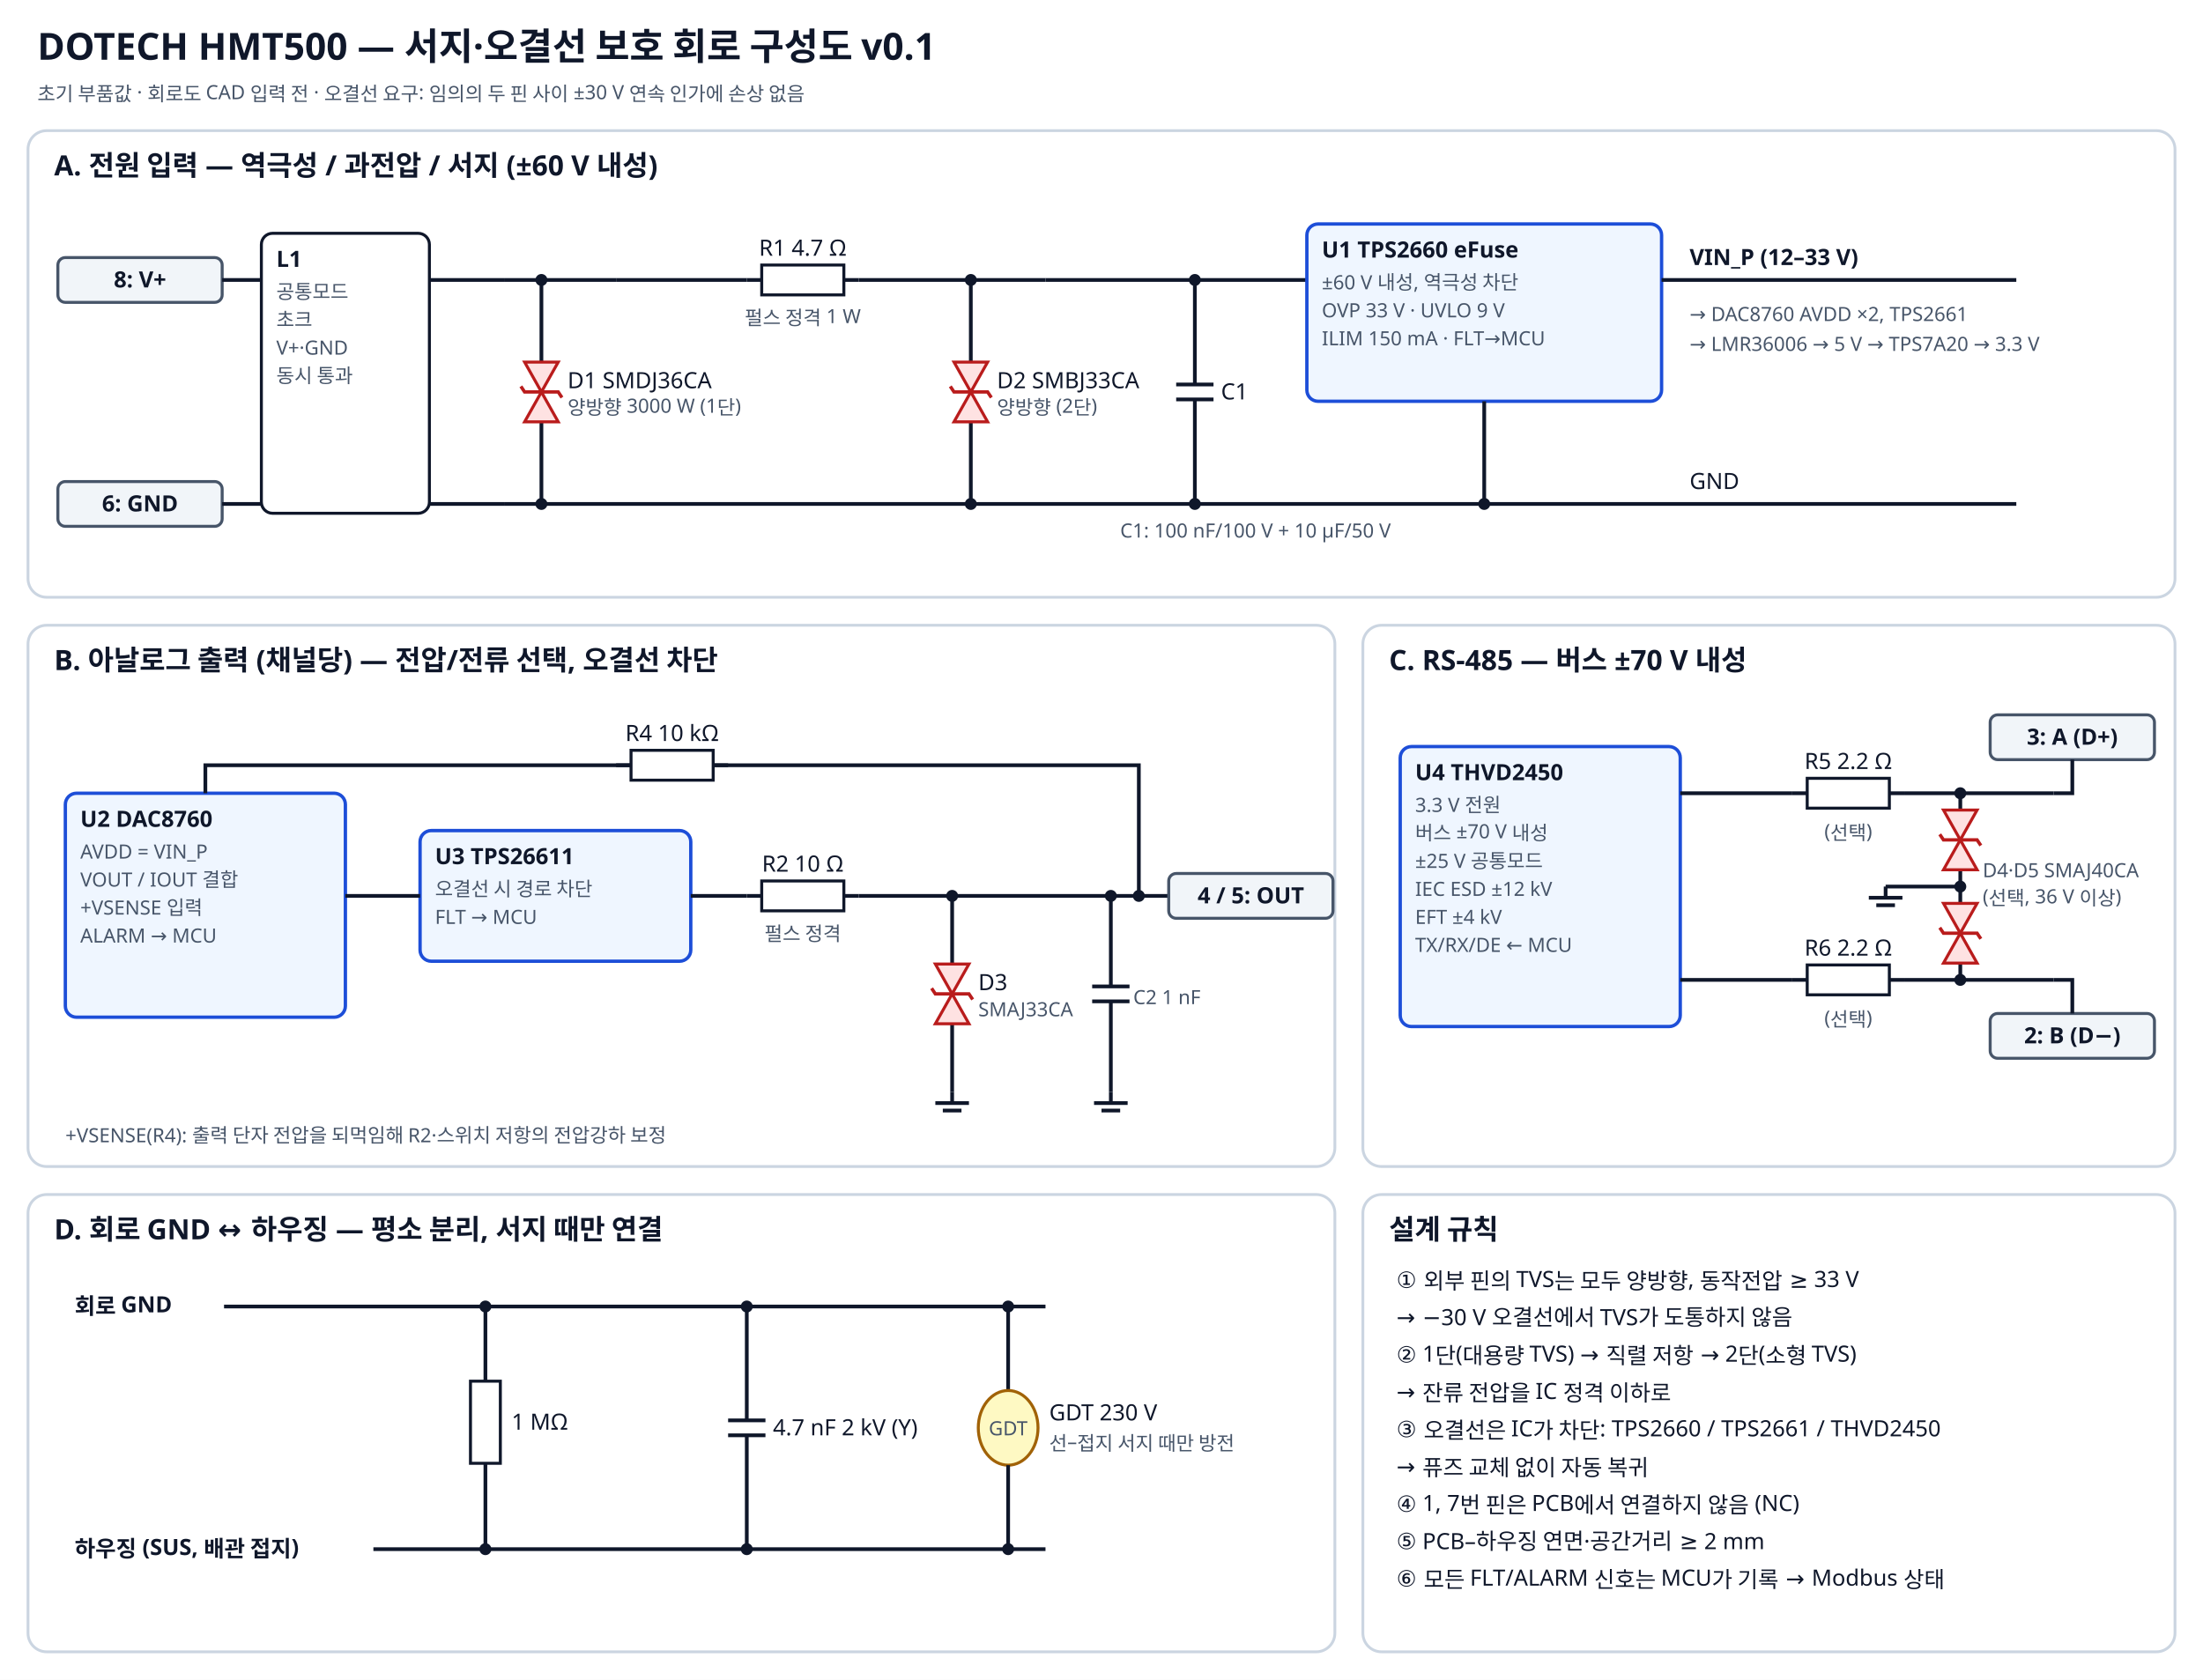
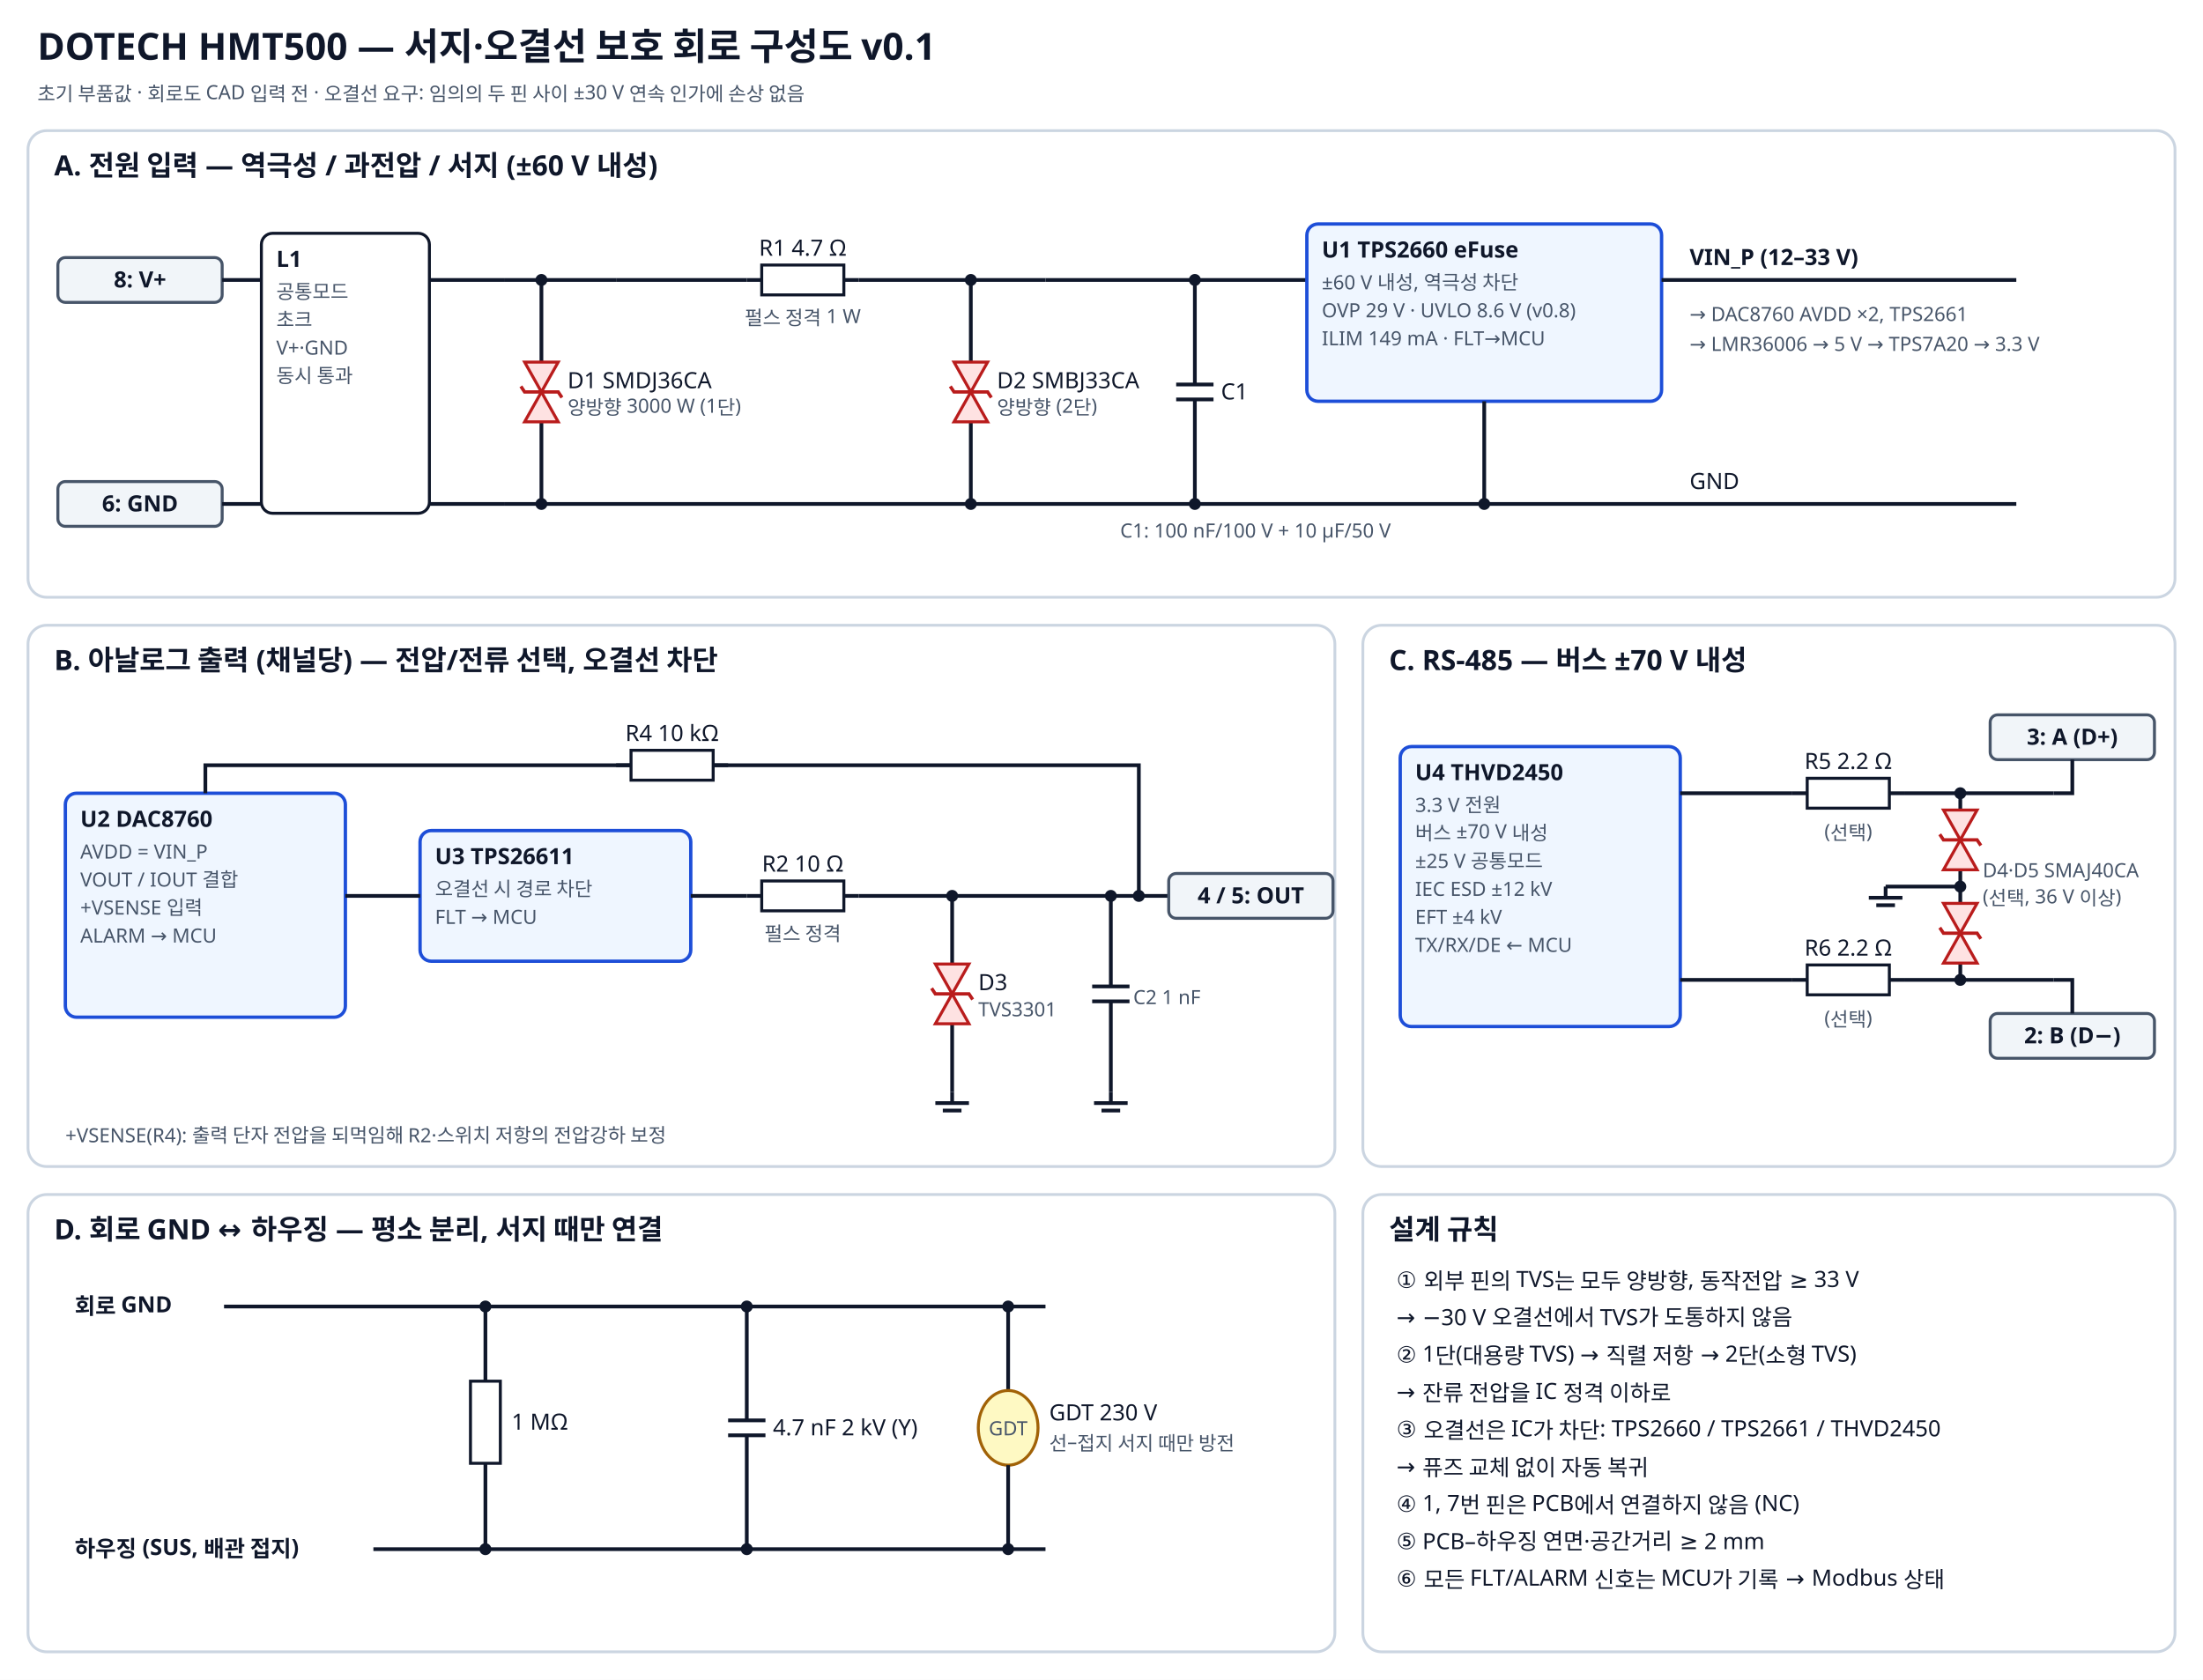
<svg xmlns="http://www.w3.org/2000/svg" viewBox="0 0 1180 900" width="1180" height="900" font-family="'Noto Sans KR','Malgun Gothic','NanumGothic',sans-serif">
  <rect width="100%" height="100%" fill="#fff" />
  <style>.w{stroke:#0f172a;stroke-width:2;fill:none}.t{font-size:12px;fill:#0f172a}.s{font-size:10.5px;fill:#475569}.h{font-size:15px;font-weight:700;fill:#0f172a}.b{fill:#fff;stroke:#0f172a;stroke-width:1.6}.ic{fill:#eff6ff;stroke:#1d4ed8;stroke-width:1.8}.pin{fill:#f1f5f9;stroke:#475569;stroke-width:1.6}</style>
  <text x="20" y="32" font-size="20" font-weight="700" fill="#0f172a">DOTECH HMT500 — 서지·오결선 보호 회로 구성도 v0.1</text>
  <text x="20" y="54" class="s">초기 부품값 · 회로도 CAD 입력 전 · 오결선 요구: 임의의 두 핀 사이 ±30 V 연속 인가에 손상 없음</text>
  <rect x="15" y="70" width="1150" height="250" rx="10" fill="none" stroke="#cbd5e1" stroke-width="1.5" />
  <text x="29" y="94" class="h">A. 전원 입력 — 역극성 / 과전압 / 서지 (±60 V 내성)</text>
  <rect class="pin" x="31" y="138" width="88" height="24" rx="4" />
  <text x="75" y="154" class="t" text-anchor="middle" font-weight="700">8: V+</text>
  <rect class="pin" x="31" y="258" width="88" height="24" rx="4" />
  <text x="75" y="274" class="t" text-anchor="middle" font-weight="700">6: GND</text>
  <rect class="b" x="140" y="125" width="90" height="150" rx="6" />
  <text x="148" y="143" class="t" font-weight="700">L1</text>
  <text x="148" y="160" class="s">공통모드</text>
  <text x="148" y="175" class="s">초크</text>
  <text x="148" y="190" class="s">V+·GND</text>
  <text x="148" y="205" class="s">동시 통과</text>
  <path class="w" d="M119,150 L140,150" />
  <path class="w" d="M230,150 L270,150" />
  <path class="w" d="M119,270 L140,270" />
  <path class="w" d="M230,270 L270,270" />
  <circle cx="290" cy="150" r="3.2" fill="#0f172a" />
  <circle cx="290" cy="270" r="3.2" fill="#0f172a" />
  <path class="w" d="M270,150 L330,150" />
  <path class="w" d="M270,270 L1080,270" />
  <path class="w" d="M290,150 L290,194.0" />
  <path class="w" d="M290,226.0 L290,270" />
  <path d="M281,194.0 L299,194.0 L290,210.0 Z" fill="#fee2e2" stroke="#b91c1c" stroke-width="1.6" />
  <path d="M281,226.0 L299,226.0 L290,210.0 Z" fill="#fee2e2" stroke="#b91c1c" stroke-width="1.6" />
  <path d="M279,207.0 L281,210.0 L299,210.0 L301,213.0" stroke="#b91c1c" stroke-width="1.8" fill="none" />
  <text x="304" y="208.0" class="t">D1 SMDJ36CA</text>
  <text x="304" y="222.0" class="s">양방향 3000 W (1단)</text>
  <path class="w" d="M400,150 L408,150" />
  <rect class="b" x="408" y="142" width="44" height="16" />
  <path class="w" d="M452,150 L460,150" />
  <text x="430" y="137" class="t" text-anchor="middle">R1 4.7 Ω</text>
  <text x="430" y="174" class="s" text-anchor="middle">펄스 정격 1 W</text>
  <path class="w" d="M330,150 L400,150" />
  <path class="w" d="M460,150 L560,150" />
  <circle cx="520" cy="150" r="3.2" fill="#0f172a" />
  <circle cx="520" cy="270" r="3.2" fill="#0f172a" />
  <path class="w" d="M520,150 L520,194.0" />
  <path class="w" d="M520,226.0 L520,270" />
  <path d="M511,194.0 L529,194.0 L520,210.0 Z" fill="#fee2e2" stroke="#b91c1c" stroke-width="1.6" />
  <path d="M511,226.0 L529,226.0 L520,210.0 Z" fill="#fee2e2" stroke="#b91c1c" stroke-width="1.6" />
  <path d="M509,207.0 L511,210.0 L529,210.0 L531,213.0" stroke="#b91c1c" stroke-width="1.8" fill="none" />
  <text x="534" y="208.0" class="t">D2 SMBJ33CA</text>
  <text x="534" y="222.0" class="s">양방향 (2단)</text>
  <circle cx="640" cy="150" r="3.2" fill="#0f172a" />
  <circle cx="640" cy="270" r="3.2" fill="#0f172a" />
  <path class="w" d="M560,150 L700,150" />
  <path class="w" d="M640,150 L640,206.0" />
  <path class="w" d="M640,214.0 L640,270" />
  <path class="w" d="M630,206.0 L650,206.0" />
  <path class="w" d="M630,214.0 L650,214.0" />
  <text x="654" y="214.0" class="t">C1</text>
  <text x="600" y="288" class="s">C1: 100 nF/100 V + 10 µF/50 V</text>
  <rect class="ic" x="700" y="120" width="190" height="95" rx="6" />
  <text x="708" y="138" class="t" font-weight="700">U1 TPS2660 eFuse</text>
  <text x="708" y="155" class="s">±60 V 내성, 역극성 차단</text>
-   <text x="708" y="170" class="s">OVP 33 V · UVLO 9 V</text>
-   <text x="708" y="185" class="s">ILIM 150 mA · FLT→MCU</text>
+   <text x="708" y="170" class="s">OVP 29 V · UVLO 8.6 V (v0.8)</text>
+   <text x="708" y="185" class="s">ILIM 149 mA · FLT→MCU</text>
  <path class="w" d="M795,215 L795,270" />
  <circle cx="795" cy="270" r="3.2" fill="#0f172a" />
  <path class="w" d="M890,150 L1080,150" />
  <text x="905" y="142" class="t" font-weight="700">VIN_P (12–33 V)</text>
  <text x="905" y="172" class="s">→ DAC8760 AVDD ×2, TPS2661</text>
  <text x="905" y="188" class="s">→ LMR36006 → 5 V → TPS7A20 → 3.3 V</text>
  <text x="905" y="262" class="t">GND</text>
  <rect x="15" y="335" width="700" height="290" rx="10" fill="none" stroke="#cbd5e1" stroke-width="1.5" />
  <text x="29" y="359" class="h">B. 아날로그 출력 (채널당) — 전압/전류 선택, 오결선 차단</text>
  <rect class="ic" x="35" y="425" width="150" height="120" rx="6" />
  <text x="43" y="443" class="t" font-weight="700">U2 DAC8760</text>
  <text x="43" y="460" class="s">AVDD = VIN_P</text>
  <text x="43" y="475" class="s">VOUT / IOUT 결합</text>
  <text x="43" y="490" class="s">+VSENSE 입력</text>
  <text x="43" y="505" class="s">ALARM → MCU</text>
  <rect class="ic" x="225" y="445" width="145" height="70" rx="6" />
  <text x="233" y="463" class="t" font-weight="700">U3 TPS26611</text>
  <text x="233" y="480" class="s">오결선 시 경로 차단</text>
  <text x="233" y="495" class="s">FLT → MCU</text>
  <path class="w" d="M185,480 L225,480" />
  <path class="w" d="M370,480 L400,480" />
  <path class="w" d="M400,480 L408,480" />
  <rect class="b" x="408" y="472" width="44" height="16" />
  <path class="w" d="M452,480 L460,480" />
  <text x="430" y="467" class="t" text-anchor="middle">R2 10 Ω</text>
  <text x="430" y="504" class="s" text-anchor="middle">펄스 정격</text>
  <path class="w" d="M460,480 L640,480" />
  <circle cx="510" cy="480" r="3.2" fill="#0f172a" />
  <circle cx="595" cy="480" r="3.2" fill="#0f172a" />
  <path class="w" d="M510,480 L510,516.5" />
  <path class="w" d="M510,548.5 L510,585" />
  <path d="M501,516.5 L519,516.5 L510,532.5 Z" fill="#fee2e2" stroke="#b91c1c" stroke-width="1.6" />
  <path d="M501,548.5 L519,548.5 L510,532.5 Z" fill="#fee2e2" stroke="#b91c1c" stroke-width="1.6" />
  <path d="M499,529.5 L501,532.5 L519,532.5 L521,535.5" stroke="#b91c1c" stroke-width="1.8" fill="none" />
  <text x="524" y="530.5" class="t">D3</text>
-   <text x="524" y="544.5" class="s">SMAJ33CA</text>
+   <text x="524" y="544.5" class="s">TVS3301</text>
  <path class="w" d="M595,480 L595,528.5" />
  <path class="w" d="M595,536.5 L595,585" />
  <path class="w" d="M585,528.5 L605,528.5" />
  <path class="w" d="M585,536.5 L605,536.5" />
  <text x="609" y="536.5" class="t" />
  <text x="607" y="538" class="s">C2 1 nF</text>
  <path class="w" d="M510,585 L510,591" />
  <path class="w" d="M501,591 L519,591" />
  <path class="w" d="M505,595 L515,595" />
  <path class="w" d="M595,585 L595,591" />
  <path class="w" d="M586,591 L604,591" />
  <path class="w" d="M590,595 L600,595" />
  <rect class="pin" x="626" y="468" width="88" height="24" rx="4" />
  <text x="670" y="484" class="t" text-anchor="middle" font-weight="700">4 / 5: OUT</text>
  <circle cx="610" cy="480" r="3.2" fill="#0f172a" />
  <path class="w" d="M610,480 L610,410 L110,410 L110,425" />
  <path class="w" d="M330,410 L338,410" />
  <rect class="b" x="338" y="402" width="44" height="16" />
  <path class="w" d="M382,410 L390,410" />
  <text x="360" y="397" class="t" text-anchor="middle">R4 10 kΩ</text>
  <text x="35" y="612" class="s">+VSENSE(R4): 출력 단자 전압을 되먹임해 R2·스위치 저항의 전압강하 보정</text>
  <rect x="730" y="335" width="435" height="290" rx="10" fill="none" stroke="#cbd5e1" stroke-width="1.5" />
  <text x="744" y="359" class="h">C. RS-485 — 버스 ±70 V 내성</text>
  <rect class="ic" x="750" y="400" width="150" height="150" rx="6" />
  <text x="758" y="418" class="t" font-weight="700">U4 THVD2450</text>
  <text x="758" y="435" class="s">3.3 V 전원</text>
  <text x="758" y="450" class="s">버스 ±70 V 내성</text>
  <text x="758" y="465" class="s">±25 V 공통모드</text>
  <text x="758" y="480" class="s">IEC ESD ±12 kV</text>
  <text x="758" y="495" class="s">EFT ±4 kV</text>
  <text x="758" y="510" class="s">TX/RX/DE ← MCU</text>
  <path class="w" d="M900,425 L960,425" />
  <path class="w" d="M900,525 L960,525" />
  <path class="w" d="M960,425 L968,425" />
  <rect class="b" x="968" y="417" width="44" height="16" />
  <path class="w" d="M1012,425 L1020,425" />
  <text x="990" y="412" class="t" text-anchor="middle">R5 2.2 Ω</text>
  <text x="990" y="449" class="s" text-anchor="middle">(선택)</text>
  <path class="w" d="M960,525 L968,525" />
  <rect class="b" x="968" y="517" width="44" height="16" />
  <path class="w" d="M1012,525 L1020,525" />
  <text x="990" y="512" class="t" text-anchor="middle">R6 2.2 Ω</text>
  <text x="990" y="549" class="s" text-anchor="middle">(선택)</text>
  <path class="w" d="M1020,425 L1100,425" />
  <path class="w" d="M1020,525 L1100,525" />
  <circle cx="1050" cy="425" r="3.2" fill="#0f172a" />
  <circle cx="1050" cy="525" r="3.2" fill="#0f172a" />
  <path class="w" d="M1050,425 L1050,434.0" />
  <path class="w" d="M1050,466.0 L1050,475" />
  <path d="M1041,434.0 L1059,434.0 L1050,450.0 Z" fill="#fee2e2" stroke="#b91c1c" stroke-width="1.6" />
  <path d="M1041,466.0 L1059,466.0 L1050,450.0 Z" fill="#fee2e2" stroke="#b91c1c" stroke-width="1.6" />
  <path d="M1039,447.0 L1041,450.0 L1059,450.0 L1061,453.0" stroke="#b91c1c" stroke-width="1.8" fill="none" />
  <text x="1064" y="448.0" class="t" />
  <path class="w" d="M1050,475 L1050,484.0" />
  <path class="w" d="M1050,516.0 L1050,525" />
  <path d="M1041,484.0 L1059,484.0 L1050,500.0 Z" fill="#fee2e2" stroke="#b91c1c" stroke-width="1.6" />
  <path d="M1041,516.0 L1059,516.0 L1050,500.0 Z" fill="#fee2e2" stroke="#b91c1c" stroke-width="1.6" />
  <path d="M1039,497.0 L1041,500.0 L1059,500.0 L1061,503.0" stroke="#b91c1c" stroke-width="1.8" fill="none" />
  <text x="1064" y="498.0" class="t" />
  <circle cx="1050" cy="475" r="3.2" fill="#0f172a" />
  <path class="w" d="M1050,475 L1010,475" />
  <path class="w" d="M1010,475 L1010,481" />
  <path class="w" d="M1001,481 L1019,481" />
  <path class="w" d="M1005,485 L1015,485" />
  <text x="1062" y="470" class="s">D4·D5 SMAJ40CA</text>
  <text x="1062" y="484" class="s">(선택, 36 V 이상)</text>
  <rect class="pin" x="1066" y="383" width="88" height="24" rx="4" />
  <text x="1110" y="399" class="t" text-anchor="middle" font-weight="700">3: A (D+)</text>
  <rect class="pin" x="1066" y="543" width="88" height="24" rx="4" />
  <text x="1110" y="559" class="t" text-anchor="middle" font-weight="700">2: B (D−)</text>
  <path class="w" d="M1100,425 L1110,425 L1110,407" />
  <path class="w" d="M1100,525 L1110,525 L1110,543" />
  <rect x="15" y="640" width="700" height="245" rx="10" fill="none" stroke="#cbd5e1" stroke-width="1.5" />
  <text x="29" y="664" class="h">D. 회로 GND ↔ 하우징 — 평소 분리, 서지 때만 연결</text>
  <text x="40" y="704" class="t" font-weight="700">회로 GND</text>
  <text x="40" y="834" class="t" font-weight="700">하우징 (SUS, 배관 접지)</text>
  <path class="w" d="M120,700 L560,700" />
  <path class="w" d="M200,830 L560,830" />
  <circle cx="260" cy="700" r="3.2" fill="#0f172a" />
  <circle cx="260" cy="830" r="3.2" fill="#0f172a" />
  <circle cx="400" cy="700" r="3.2" fill="#0f172a" />
  <circle cx="400" cy="830" r="3.2" fill="#0f172a" />
  <circle cx="540" cy="700" r="3.2" fill="#0f172a" />
  <circle cx="540" cy="830" r="3.2" fill="#0f172a" />
  <path class="w" d="M260,700 L260,740" />
  <rect class="b" x="252" y="740" width="16" height="44" />
  <path class="w" d="M260,784 L260,830" />
  <text x="274" y="766" class="t">1 MΩ</text>
  <path class="w" d="M400,700 L400,761.0" />
  <path class="w" d="M400,769.0 L400,830" />
  <path class="w" d="M390,761.0 L410,761.0" />
  <path class="w" d="M390,769.0 L410,769.0" />
  <text x="414" y="769.0" class="t">4.7 nF 2 kV (Y)</text>
  <path class="w" d="M540,700 L540,745" />
  <ellipse cx="540" cy="765.0" rx="16" ry="20" fill="#fef9c3" stroke="#a16207" stroke-width="1.6" />
  <text x="540" y="769.0" class="s" text-anchor="middle">GDT</text>
  <path class="w" d="M540,785 L540,830" />
  <text x="562" y="761.0" class="t">GDT 230 V</text>
  <text x="562" y="777.0" class="s">선–접지 서지 때만 방전</text>
  <rect x="730" y="640" width="435" height="245" rx="10" fill="none" stroke="#cbd5e1" stroke-width="1.5" />
  <text x="744" y="664" class="h">설계 규칙</text>
  <text x="748" y="690" class="t">① 외부 핀의 TVS는 모두 양방향, 동작전압 ≥ 33 V</text>
  <text x="748" y="710" class="t">   → −30 V 오결선에서 TVS가 도통하지 않음</text>
  <text x="748" y="730" class="t">② 1단(대용량 TVS) → 직렬 저항 → 2단(소형 TVS)</text>
  <text x="748" y="750" class="t">   → 잔류 전압을 IC 정격 이하로</text>
  <text x="748" y="770" class="t">③ 오결선은 IC가 차단: TPS2660 / TPS2661 / THVD2450</text>
  <text x="748" y="790" class="t">   → 퓨즈 교체 없이 자동 복귀</text>
  <text x="748" y="810" class="t">④ 1, 7번 핀은 PCB에서 연결하지 않음 (NC)</text>
  <text x="748" y="830" class="t">⑤ PCB–하우징 연면·공간거리 ≥ 2 mm</text>
  <text x="748" y="850" class="t">⑥ 모든 FLT/ALARM 신호는 MCU가 기록 → Modbus 상태</text>
</svg>
